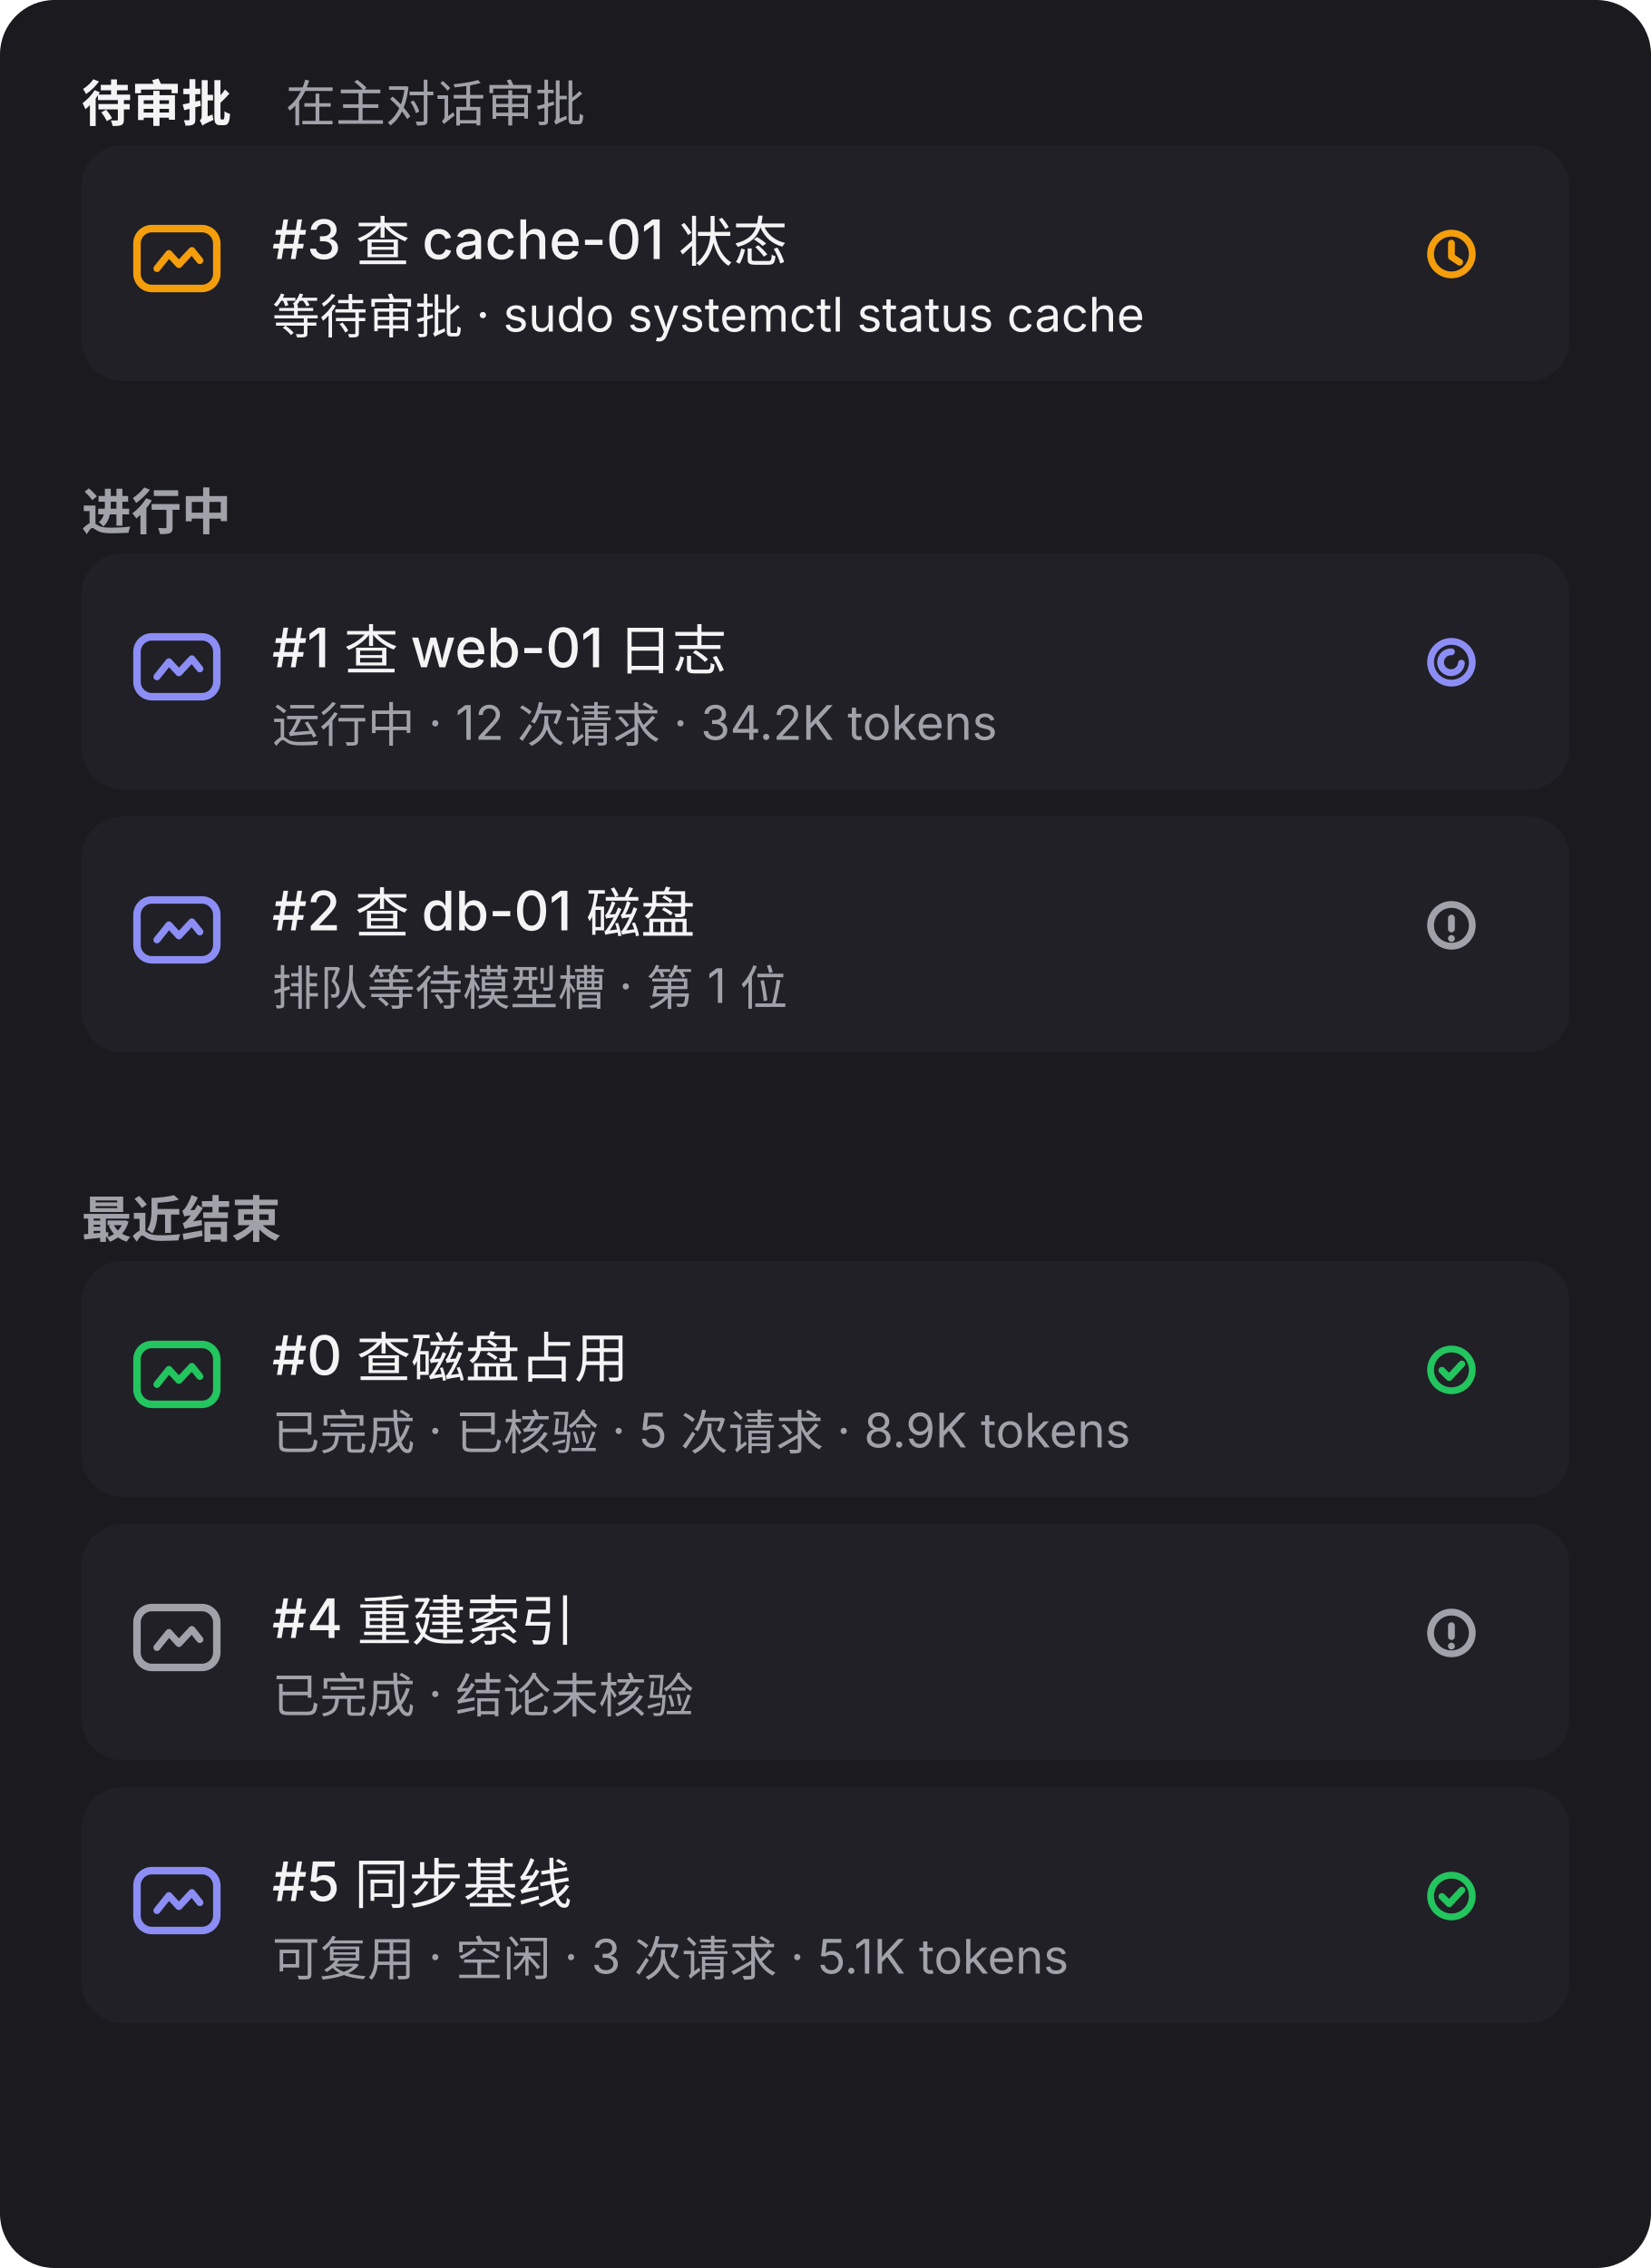
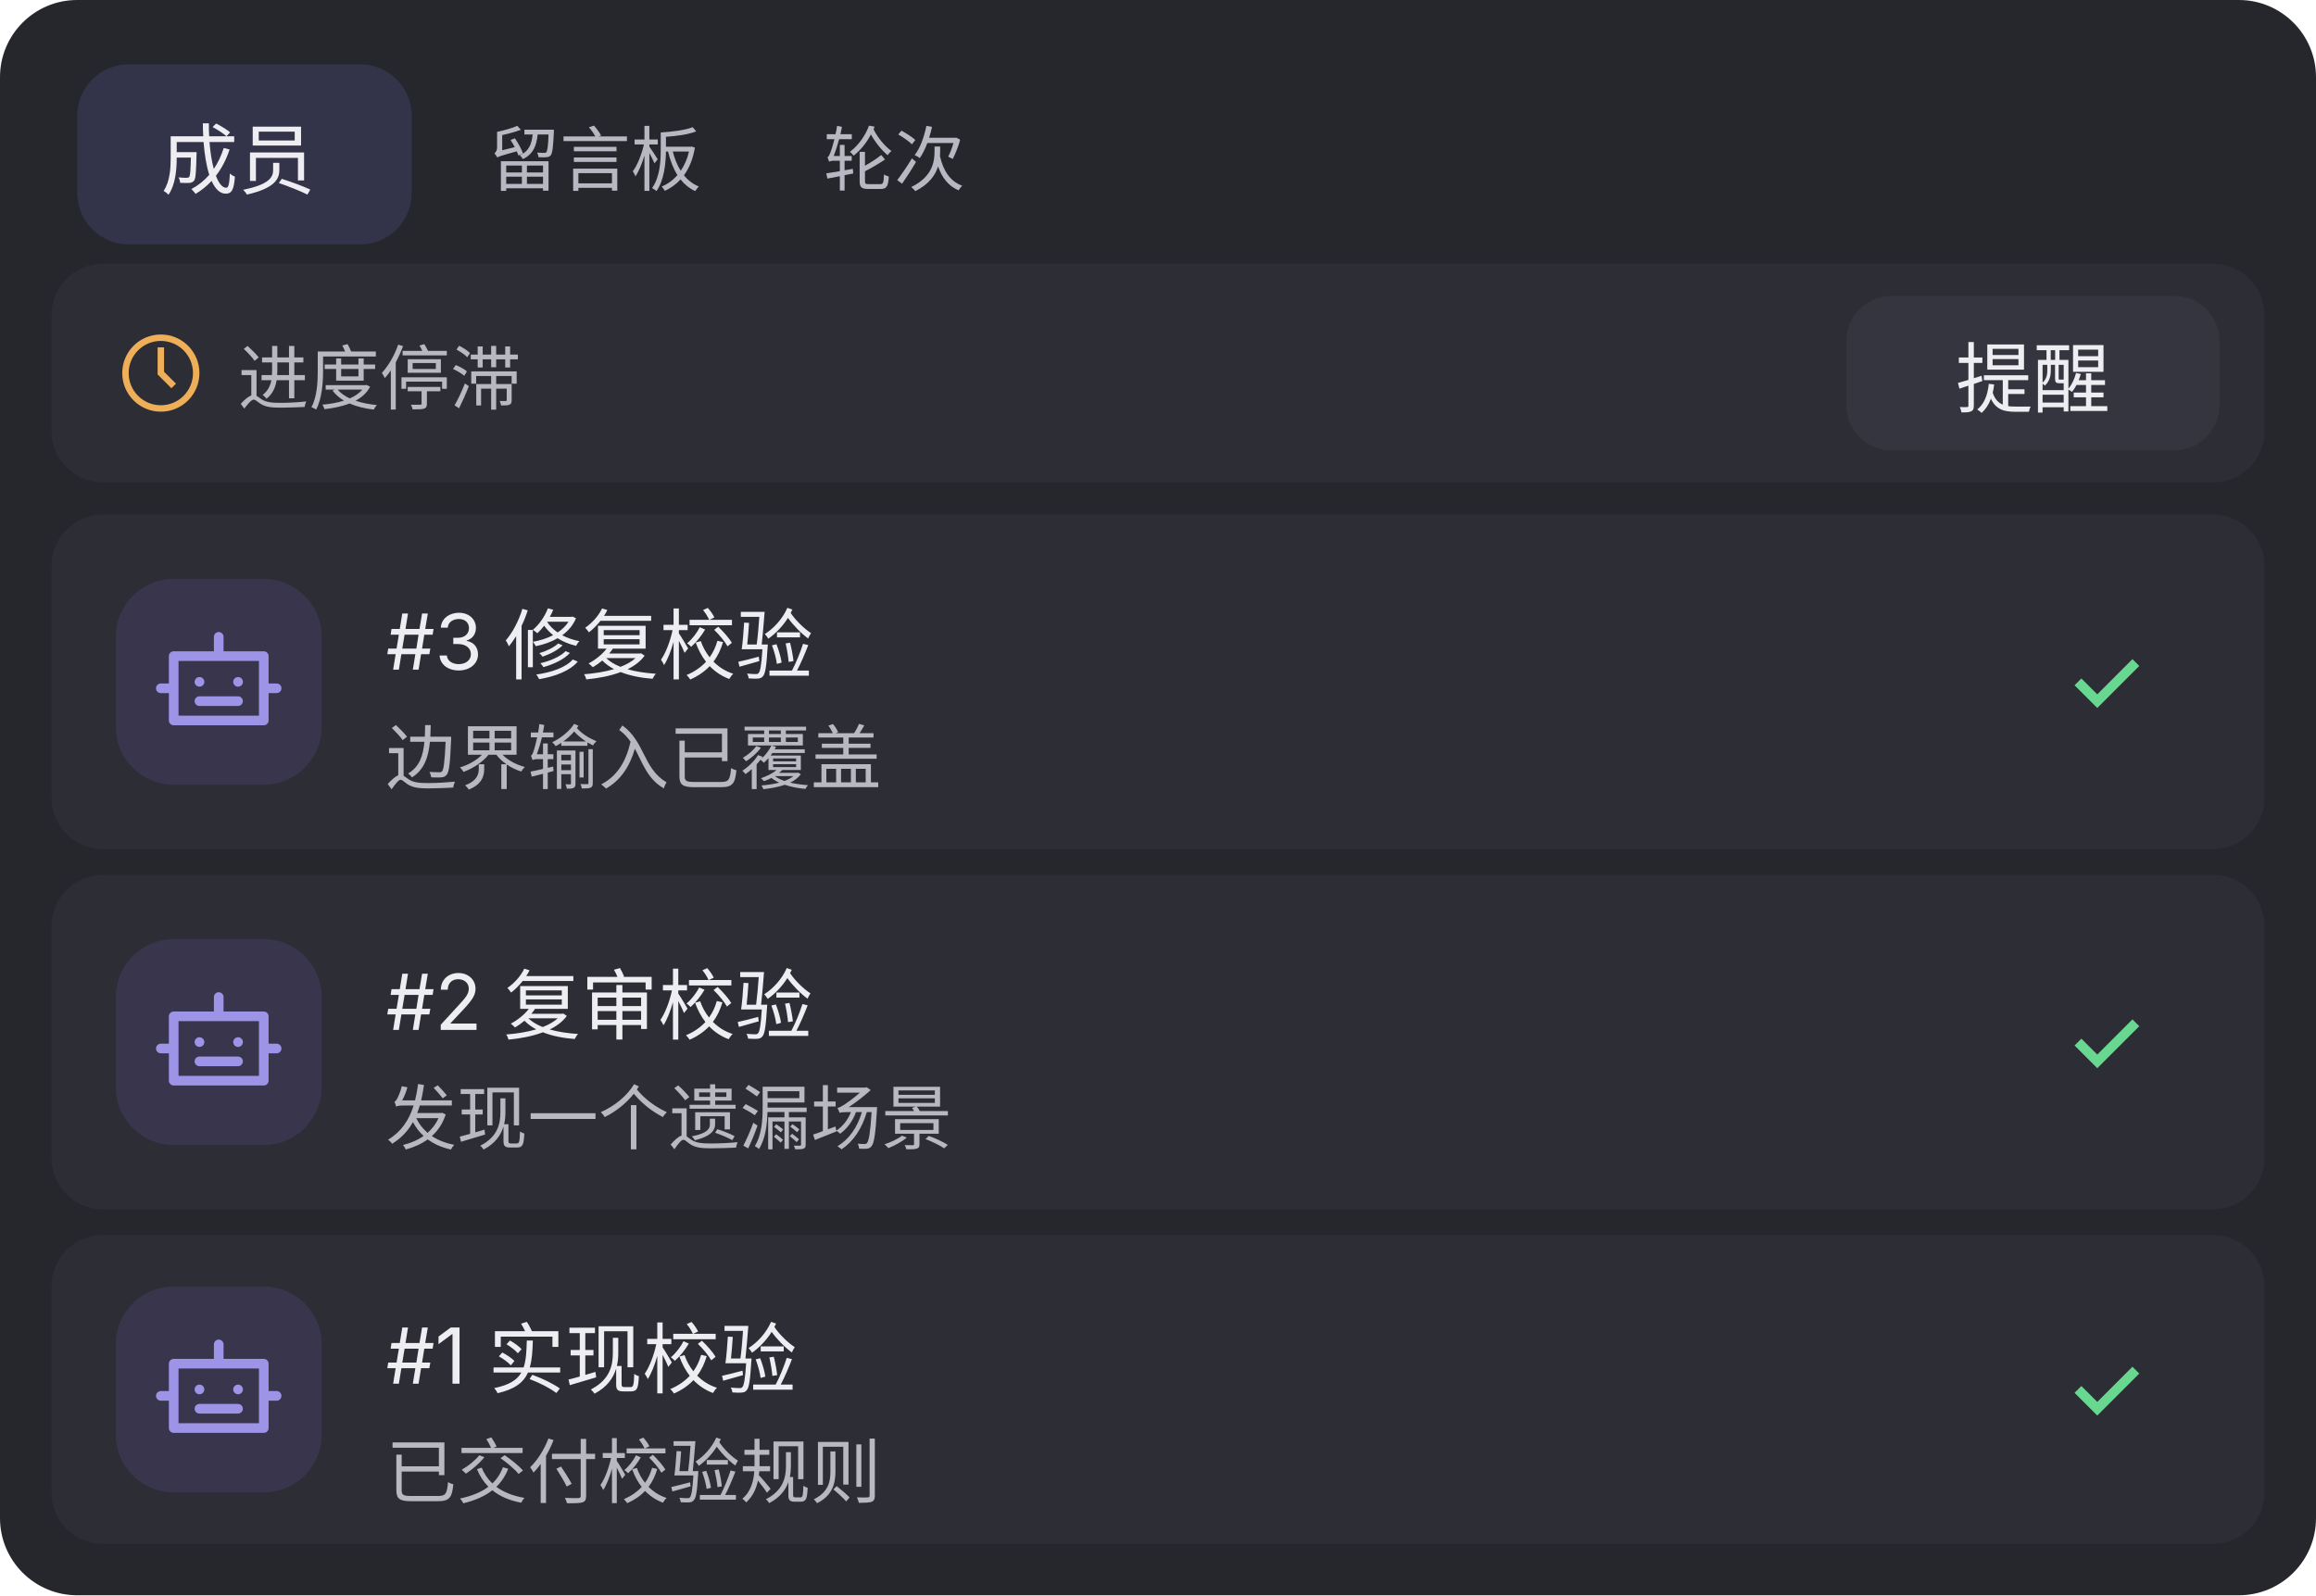
- <svg xmlns="http://www.w3.org/2000/svg" width="364" height="500" viewBox="0 0 364 500" xml:lang="zh-CN">
+ <svg xmlns="http://www.w3.org/2000/svg" width="360" height="248" viewBox="0 0 360 248" xml:lang="zh-CN">
  <style>
-     text { font-family: Inter, "PingFang SC", sans-serif; fill: #f4f4f5; dominant-baseline: central; }
-     .secondary { fill: #a1a1aa; }
-     .panel { fill: #1b1b1f; }
-     .row { fill: #202026; }
-     .icon { fill: none; stroke: #a1a1aa; stroke-width: 1.5; stroke-linecap: round; stroke-linejoin: round; }
-     .icon-acc { stroke: #8c8ef5; }
-     .icon-ok { stroke: #22c55e; }
-     .icon-warn { stroke: #f59e0b; }
+     text { font: 12px Inter, "PingFang SC", sans-serif; fill: #eeeef2; dominant-baseline: central; }
+     .secondary { fill: #b7b8c2; font-size: 11px; }
+     .glyph { fill: none; stroke: #9d94e7; stroke-width: 1.5; stroke-linecap: round; stroke-linejoin: round; }
  </style>
  <defs>
-     <symbol id="logo" viewBox="0 0 20 20">
-       <rect x="2" y="4" width="16" height="12" rx="3" />
-       <path d="M6 12l2.4-3 2 2.2L13 8.4l1.6 2" fill="none" stroke-width="1.4" stroke-linecap="round" stroke-linejoin="round" />
-     </symbol>
-     <g id="st-run">
-       <circle cx="6" cy="6" r="4.6" class="icon icon-acc" />
-       <path class="icon icon-acc" d="M8.2 6.2A2.3 2.3 0 1 1 6 3.7" />
-     </g>
-     <g id="st-wait">
-       <circle cx="6" cy="6" r="4.6" class="icon icon-warn" />
-       <path class="icon icon-warn" d="M6 3.6v3l1.8 1.2" />
-     </g>
-     <g id="st-done">
-       <circle cx="6" cy="6" r="4.6" class="icon icon-ok" />
-       <path class="icon icon-ok" d="m3.9 6.1 1.6 1.6 2.8-3" />
-     </g>
-     <g id="st-q">
-       <circle cx="6" cy="6" r="4.6" class="icon" />
-       <path class="icon" d="M6 4.4v2.4m0 2.1h.01" />
-     </g>
+     <path id="bot" d="M3 6h14v10H3zM10 6V3M1 11h2m14 0h2M7 10h.01M13 10h.01M7 13h6" />
  </defs>
-   <rect width="364" height="500" rx="12" class="panel" />
-   <g id="approval-group">
-     <text x="18" y="22" font-size="11" font-weight="600" fill="#f59e0b">待审批</text>
-     <text x="63" y="22" font-size="11" class="secondary">在主对话审批</text>
-     <g transform="translate(18 32)">
-       <rect class="row" width="328" height="52" rx="9" />
-       <use href="#logo" x="10" y="14" width="22" height="22" class="icon icon-warn" />
-       <text x="42" y="19" font-size="12" font-weight="500">#3 查 cache-01 状态</text>
-       <text x="42" y="37" font-size="10.5" fill="#c8902a">等待审批 · sudo systemctl status cache</text>
-       <use href="#st-wait" x="296" y="18" width="14" height="14" />
-     </g>
+   <rect width="360" height="248" rx="12" fill="#26262d" />
+   <rect x="12" y="10" width="52" height="28" rx="8" fill="#333349" />
+   <text x="25" y="24" font-weight="600">成员</text>
+   <text x="76" y="24" class="secondary">留言板</text>
+   <text x="128" y="24" class="secondary">轮次</text>
+   <rect x="8" y="41" width="344" height="34" rx="8" fill="#2d2d35" />
+   <circle cx="25" cy="58" r="5.5" stroke="#efaf59" fill="none" />
+   <path d="M25 54v4l2 2" fill="none" stroke="#efaf59" />
+   <text x="37" y="58" class="secondary">进度停滞</text>
+   <rect x="287" y="46" width="58" height="24" rx="7" fill="#35353f" />
+   <text x="304" y="58">提醒</text>
+   <g id="member-top" transform="translate(8 80)">
+     <rect width="344" height="52" rx="8" fill="#2d2d35" />
+     <rect x="10" y="10" width="32" height="32" rx="9" fill="#38354d" />
+     <use href="#bot" class="glyph" x="16" y="16" />
+     <text x="52" y="18" font-weight="600">#3 修复校验</text>
+     <text x="52" y="37" class="secondary">边界输入已覆盖</text>
+     <path d="m315 26 3 3 6-6" stroke="#68d891" stroke-width="1.5" fill="none" />
  </g>
-   <g id="running-group">
-     <text x="18" y="112" font-size="11" font-weight="600" class="secondary">进行中</text>
-     <g transform="translate(18 122)">
-       <rect class="row" width="328" height="52" rx="9" />
-       <use href="#logo" x="10" y="14" width="22" height="22" class="icon icon-acc" />
-       <text x="42" y="19" font-size="12" font-weight="500">#1 查 web-01 日志</text>
-       <text x="42" y="37" font-size="10.5" class="secondary">运行中 · 12 次请求 · 34.2K tokens</text>
-       <use href="#st-run" x="296" y="18" width="14" height="14" />
-     </g>
-     <g transform="translate(18 180)">
-       <rect class="row" width="328" height="52" rx="9" />
-       <use href="#logo" x="10" y="14" width="22" height="22" class="icon icon-acc" />
-       <text x="42" y="19" font-size="12" font-weight="500">#2 查 db-01 磁盘</text>
-       <text x="42" y="37" font-size="10.5" class="secondary">排队等待模型槽 · 第 1 位</text>
-       <use href="#st-q" x="296" y="18" width="14" height="14" />
-     </g>
+   <g id="member-next" transform="translate(8 136)">
+     <rect width="344" height="52" rx="8" fill="#2d2d35" />
+     <rect x="10" y="10" width="32" height="32" rx="9" fill="#38354d" />
+     <use href="#bot" class="glyph" x="16" y="16" />
+     <text x="52" y="18" font-weight="600">#2 复审校验</text>
+     <text x="52" y="37" class="secondary">发现一个遗漏场景</text>
+     <path d="m315 26 3 3 6-6" stroke="#68d891" stroke-width="1.5" fill="none" />
  </g>
-   <g id="recent-group">
-     <text x="18" y="268" font-size="11" font-weight="600" class="secondary">最近结束</text>
-     <g transform="translate(18 278)">
-       <rect class="row" width="328" height="52" rx="9" />
-       <use href="#logo" x="10" y="14" width="22" height="22" class="icon icon-ok" />
-       <text x="42" y="19" font-size="12" font-weight="500">#0 查磁盘占用</text>
-       <text x="42" y="37" font-size="10.5" class="secondary">已完成 · 已核验 · 5 次请求 · 8.9K tokens</text>
-       <use href="#st-done" x="296" y="18" width="14" height="14" />
-     </g>
-     <g transform="translate(18 336)">
-       <rect class="row" width="328" height="52" rx="9" />
-       <use href="#logo" x="10" y="14" width="22" height="22" class="icon" />
-       <text x="42" y="19" font-size="12" font-weight="500">#4 重建索引</text>
-       <text x="42" y="37" font-size="10.5" class="secondary">已完成 · 结论未核验</text>
-       <use href="#st-q" x="296" y="18" width="14" height="14" />
-     </g>
-     <g transform="translate(18 394)">
-       <rect class="row" width="328" height="52" rx="9" />
-       <use href="#logo" x="10" y="14" width="22" height="22" class="icon icon-acc" />
-       <text x="42" y="19" font-size="12" font-weight="500">#5 同步基线</text>
-       <text x="42" y="37" font-size="10.5" class="secondary">可复用 · 空闲 · 3 次请求 · 5.1K tokens</text>
-       <use href="#st-done" x="296" y="18" width="14" height="14" />
-     </g>
+   <g id="member-last" transform="translate(8 192)">
+     <rect width="344" height="48" rx="8" fill="#2d2d35" />
+     <rect x="10" y="8" width="32" height="32" rx="9" fill="#38354d" />
+     <use href="#bot" class="glyph" x="16" y="14" />
+     <text x="52" y="17" font-weight="600">#1 实现校验</text>
+     <text x="52" y="36" class="secondary">已交付校验规则</text>
+     <path d="m315 24 3 3 6-6" stroke="#68d891" stroke-width="1.5" fill="none" />
  </g>
</svg>
